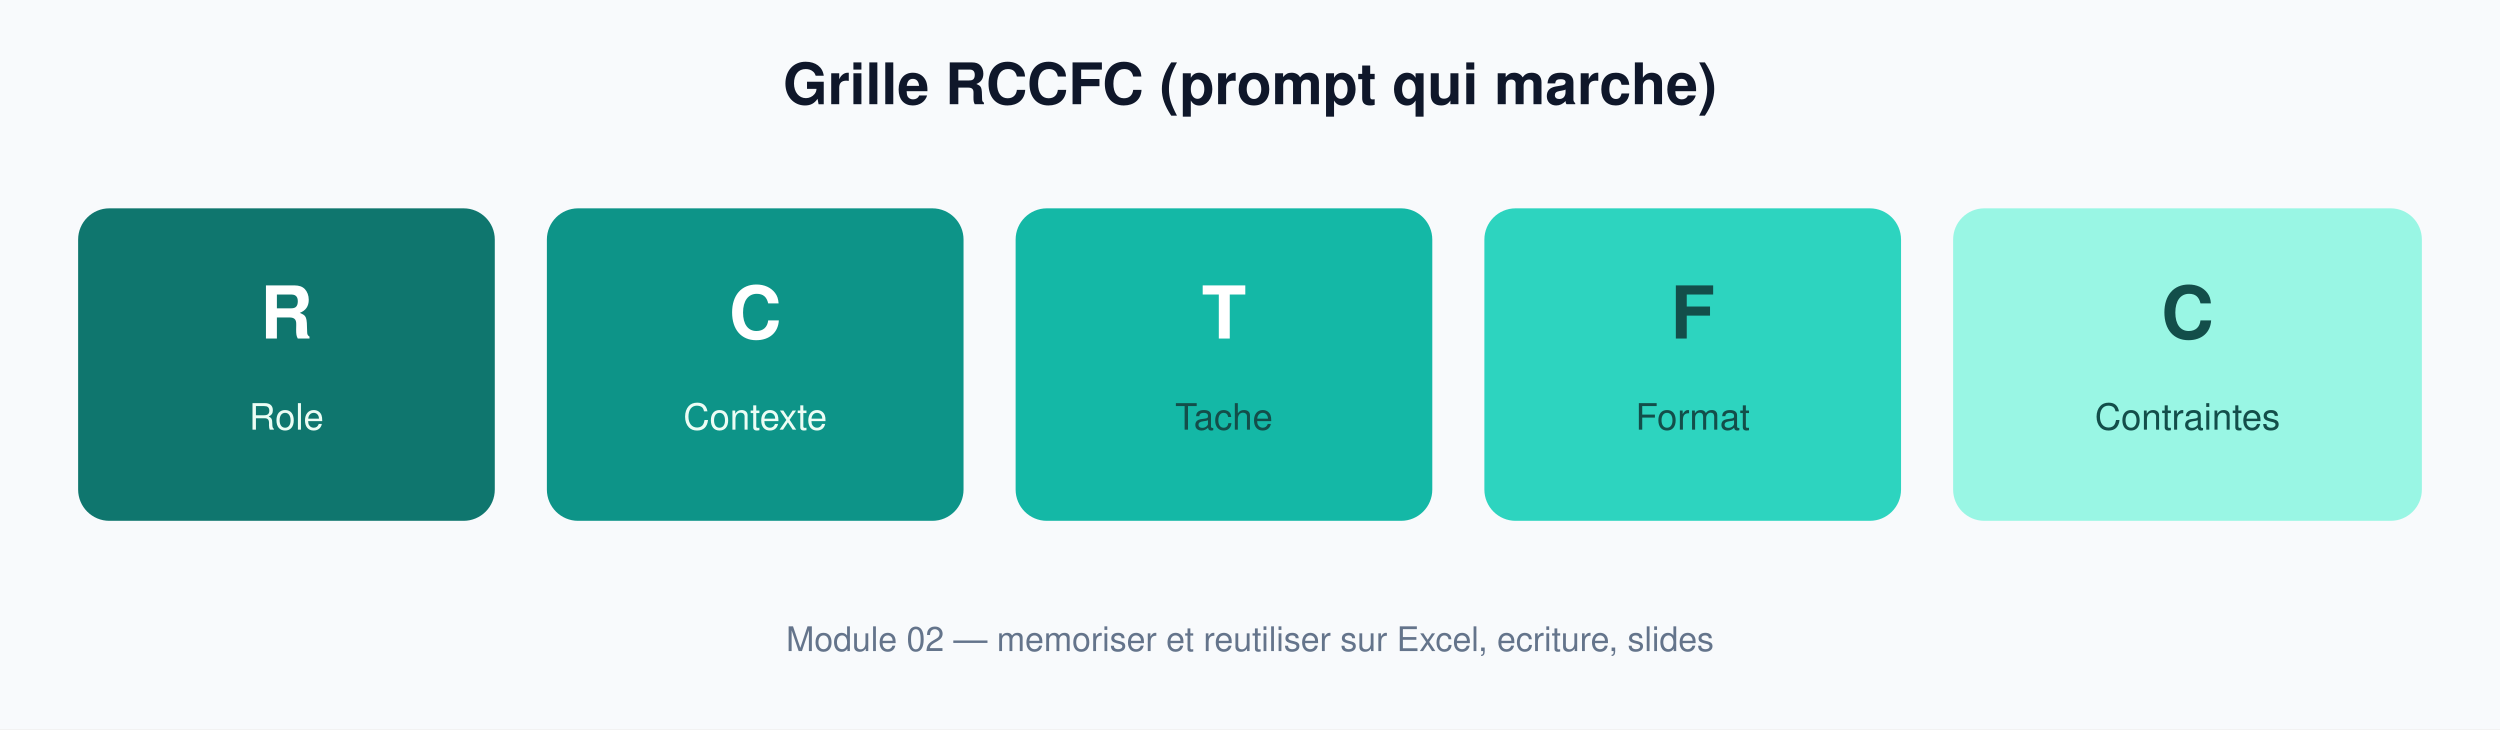
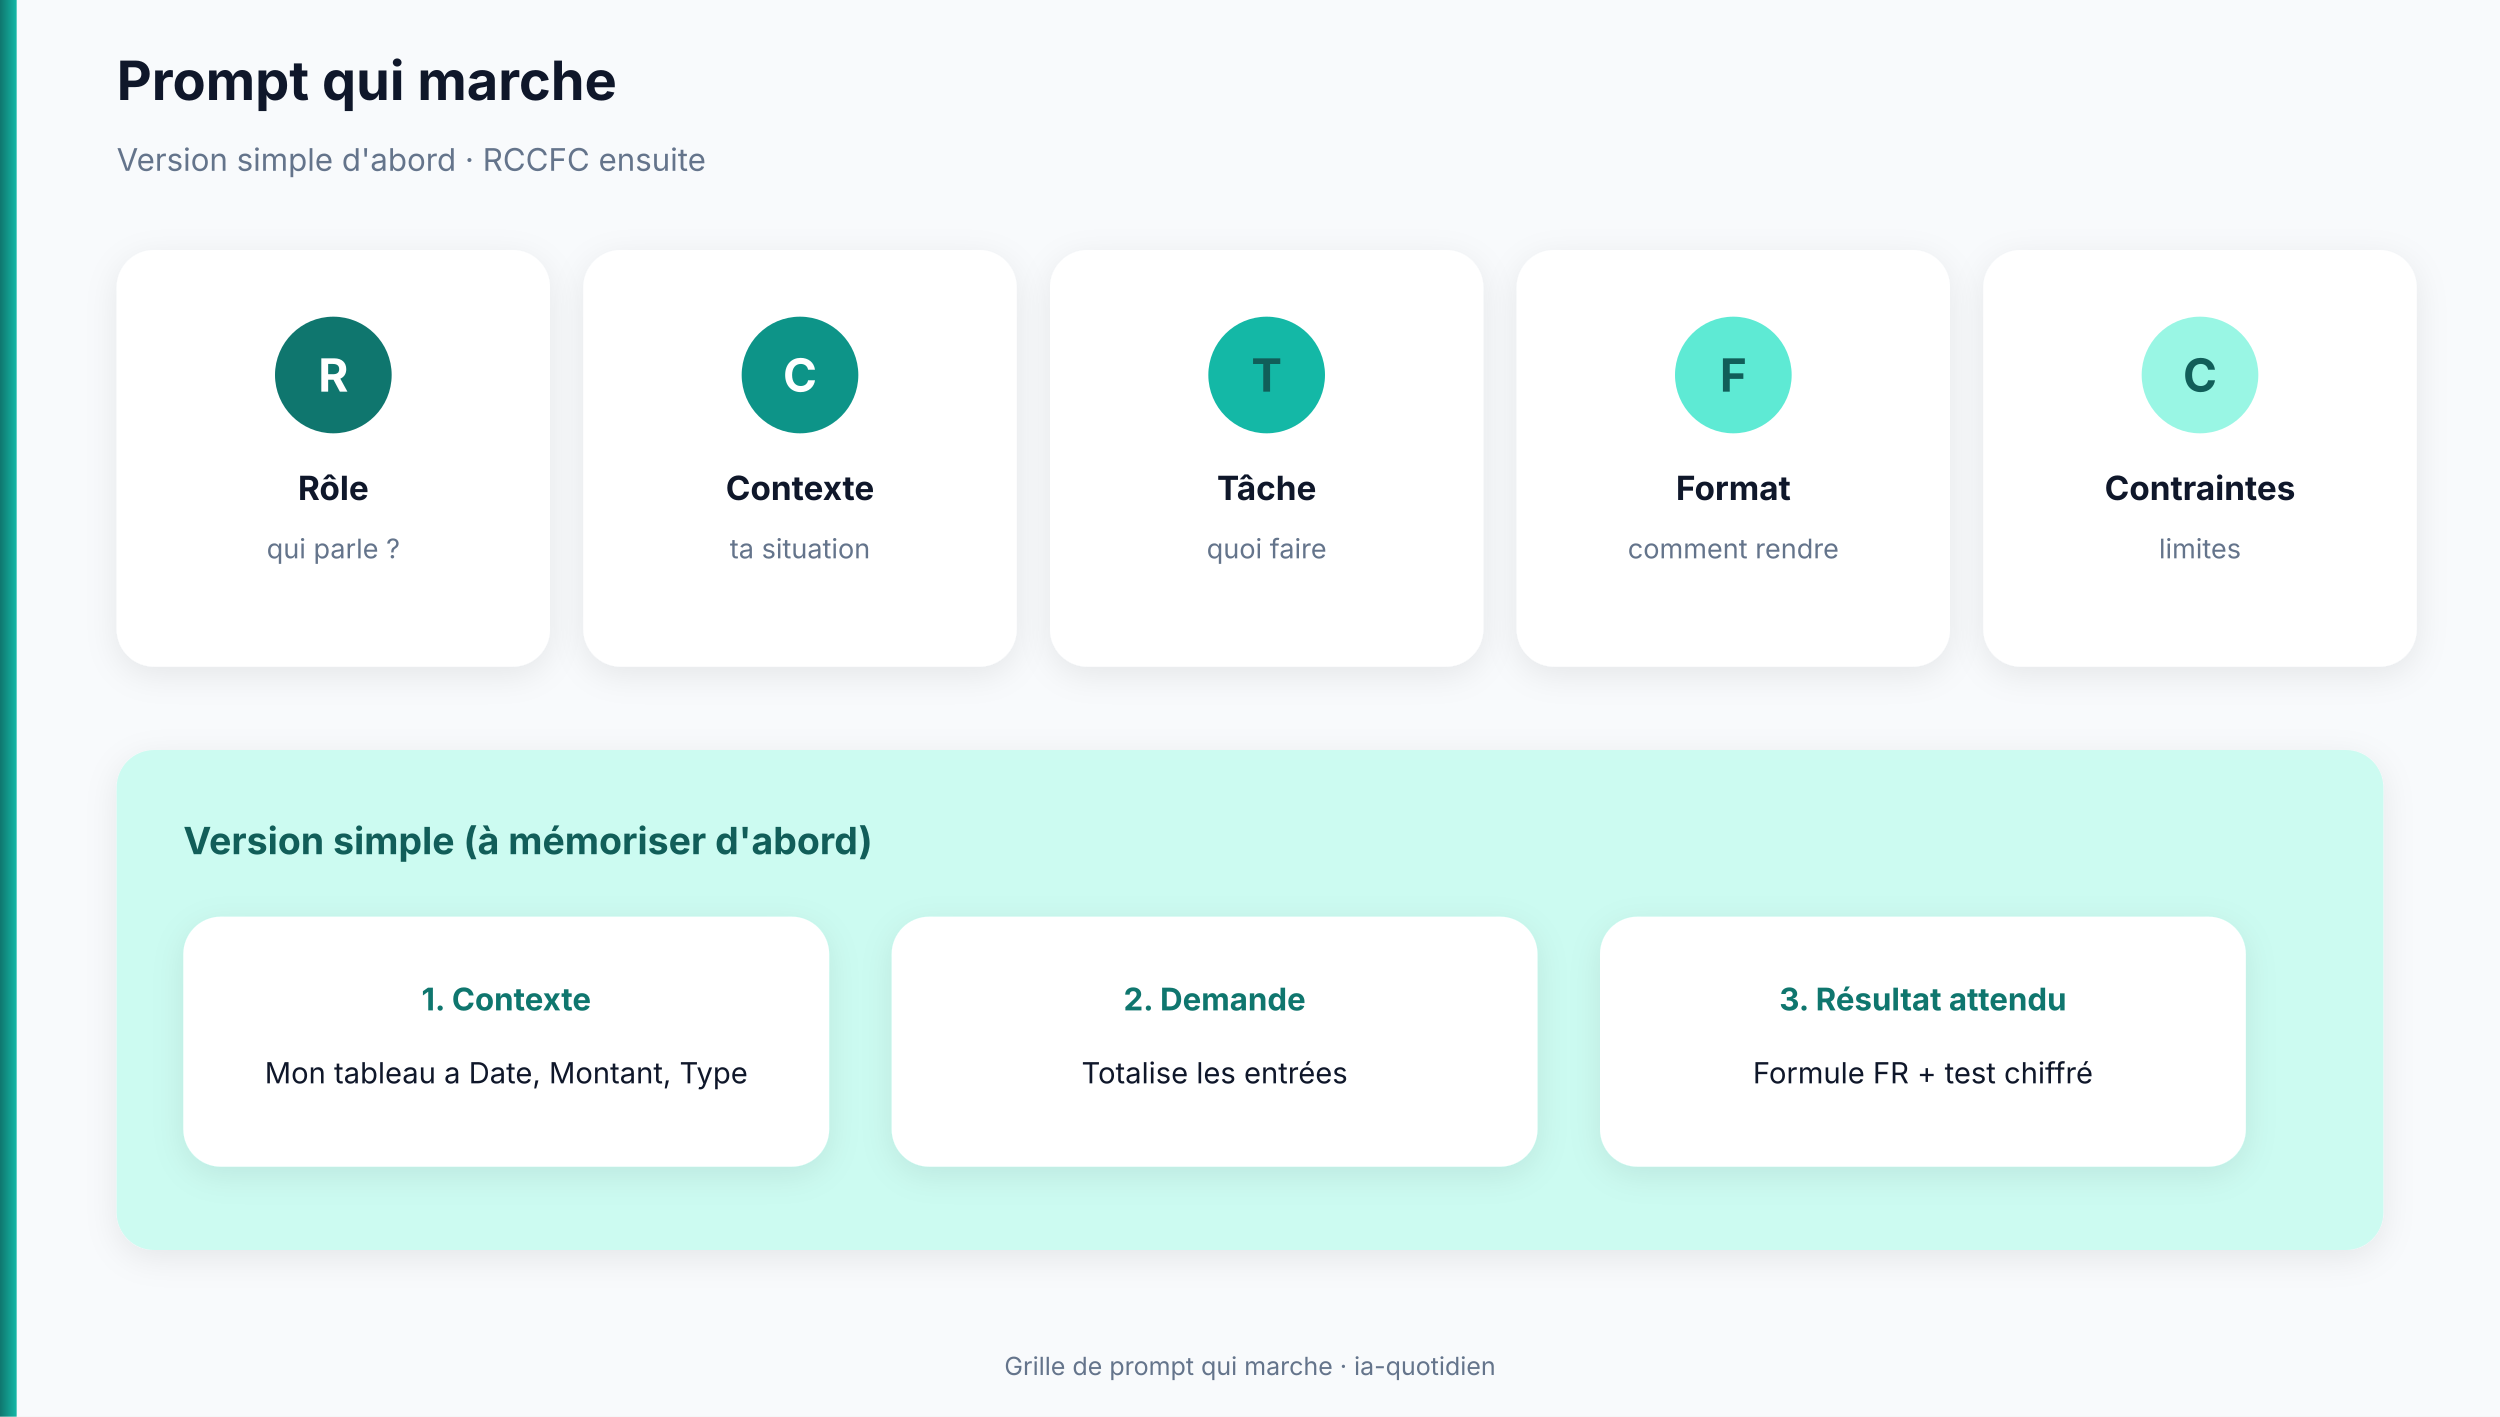
- <svg xmlns="http://www.w3.org/2000/svg" role="img" width="960" height="280" viewBox="0 0 960 280">
-   <rect width="960" height="280" fill="#F8FAFC" />
-   <text x="480" y="40" text-anchor="middle" font-family="Helvetica, Arial, sans-serif" font-size="22" font-weight="700" fill="#0F172A">Grille RCCFC (prompt qui marche)</text>
-   <g font-family="Helvetica, Arial, sans-serif">
-     <rect x="30" y="80" width="160" height="120" rx="12" fill="#0F766E" />
-     <text x="110" y="130" text-anchor="middle" font-size="28" font-weight="700" fill="#FFF">R</text>
-     <text x="110" y="165" text-anchor="middle" font-size="14" fill="#ECFDF5">Role</text>
-     <rect x="210" y="80" width="160" height="120" rx="12" fill="#0D9488" />
-     <text x="290" y="130" text-anchor="middle" font-size="28" font-weight="700" fill="#FFF">C</text>
-     <text x="290" y="165" text-anchor="middle" font-size="14" fill="#ECFDF5">Contexte</text>
-     <rect x="390" y="80" width="160" height="120" rx="12" fill="#14B8A6" />
-     <text x="470" y="130" text-anchor="middle" font-size="28" font-weight="700" fill="#FFF">T</text>
-     <text x="470" y="165" text-anchor="middle" font-size="14" fill="#134E4A">Tache</text>
-     <rect x="570" y="80" width="160" height="120" rx="12" fill="#2DD4BF" />
-     <text x="650" y="130" text-anchor="middle" font-size="28" font-weight="700" fill="#134E4A">F</text>
-     <text x="650" y="165" text-anchor="middle" font-size="14" fill="#134E4A">Format</text>
-     <rect x="750" y="80" width="180" height="120" rx="12" fill="#99F6E4" />
-     <text x="840" y="130" text-anchor="middle" font-size="28" font-weight="700" fill="#134E4A">C</text>
-     <text x="840" y="165" text-anchor="middle" font-size="14" fill="#134E4A">Contraintes</text>
-   </g>
-   <text x="480" y="250" text-anchor="middle" font-family="Helvetica, Arial, sans-serif" font-size="13" fill="#64748B">Module 02 — memoriser et reutiliser sur Excel, ecriture, slides</text>
+ <svg xmlns="http://www.w3.org/2000/svg" width="1200" height="680" viewBox="0 0 1200 680" role="img" aria-labelledby="t d">
+   <defs>
+     <filter id="s" x="-20%" y="-20%" width="140%" height="140%">
+       <feDropShadow dx="0" dy="4" stdDeviation="8" flood-color="#0F172A" flood-opacity="0.08" />
+     </filter>
+     <filter id="s2" x="-10%" y="-10%" width="130%" height="130%">
+       <feDropShadow dx="0" dy="2" stdDeviation="4" flood-color="#0F172A" flood-opacity="0.06" />
+     </filter>
+     <linearGradient id="gHead" x1="0" y1="0" x2="1" y2="0">
+       <stop offset="0%" stop-color="#0F766E" />
+       <stop offset="100%" stop-color="#14B8A6" />
+     </linearGradient>
+     <linearGradient id="gSoft" x1="0" y1="0" x2="0" y2="1">
+       <stop offset="0%" stop-color="#F0FDFA" />
+       <stop offset="100%" stop-color="#F8FAFC" />
+     </linearGradient>
+     <marker id="arr" markerWidth="10" markerHeight="10" refX="8" refY="3" orient="auto">
+       <path d="M0,0 L8,3 L0,6 Z" fill="#94A3B8" />
+     </marker>
+     <marker id="arrT" markerWidth="10" markerHeight="10" refX="8" refY="3" orient="auto">
+       <path d="M0,0 L8,3 L0,6 Z" fill="#0F766E" />
+     </marker>
+   </defs>
+   <rect width="1200" height="680" fill="#F8FAFC" />
+   <rect x="0" y="0" width="8" height="680" fill="url(#gHead)" />
+   <text x="56" y="48" font-family="Inter, ui-sans-serif, system-ui, -apple-system, 'Segoe UI', sans-serif" font-size="26" font-weight="700" fill="#0F172A">Prompt qui marche</text>
+   <text x="56" y="82" font-family="Inter, ui-sans-serif, system-ui, -apple-system, 'Segoe UI', sans-serif" font-size="15" fill="#64748B">Version simple d'abord · RCCFC ensuite</text>
+   <rect x="56" y="120" width="208" height="200" rx="18" fill="#FFFFFF" filter="url(#s)" />
+   <circle cx="160" cy="180" r="28" fill="#0F766E" />
+   <text x="160" y="188" text-anchor="middle" font-family="Inter, ui-sans-serif, system-ui, -apple-system, 'Segoe UI', sans-serif" font-size="22" font-weight="700" fill="#fff">R</text>
+   <text x="160" y="240" text-anchor="middle" font-family="Inter, ui-sans-serif, system-ui, -apple-system, 'Segoe UI', sans-serif" font-size="16" font-weight="700" fill="#0F172A">Rôle</text>
+   <text x="160" y="268" text-anchor="middle" font-family="Inter, ui-sans-serif, system-ui, -apple-system, 'Segoe UI', sans-serif" font-size="13" fill="#64748B">qui parle ?</text>
+   <rect x="280" y="120" width="208" height="200" rx="18" fill="#FFFFFF" filter="url(#s)" />
+   <circle cx="384" cy="180" r="28" fill="#0D9488" />
+   <text x="384" y="188" text-anchor="middle" font-family="Inter, ui-sans-serif, system-ui, -apple-system, 'Segoe UI', sans-serif" font-size="22" font-weight="700" fill="#fff">C</text>
+   <text x="384" y="240" text-anchor="middle" font-family="Inter, ui-sans-serif, system-ui, -apple-system, 'Segoe UI', sans-serif" font-size="16" font-weight="700" fill="#0F172A">Contexte</text>
+   <text x="384" y="268" text-anchor="middle" font-family="Inter, ui-sans-serif, system-ui, -apple-system, 'Segoe UI', sans-serif" font-size="13" fill="#64748B">ta situation</text>
+   <rect x="504" y="120" width="208" height="200" rx="18" fill="#FFFFFF" filter="url(#s)" />
+   <circle cx="608" cy="180" r="28" fill="#14B8A6" />
+   <text x="608" y="188" text-anchor="middle" font-family="Inter, ui-sans-serif, system-ui, -apple-system, 'Segoe UI', sans-serif" font-size="22" font-weight="700" fill="#115E59">T</text>
+   <text x="608" y="240" text-anchor="middle" font-family="Inter, ui-sans-serif, system-ui, -apple-system, 'Segoe UI', sans-serif" font-size="16" font-weight="700" fill="#0F172A">Tâche</text>
+   <text x="608" y="268" text-anchor="middle" font-family="Inter, ui-sans-serif, system-ui, -apple-system, 'Segoe UI', sans-serif" font-size="13" fill="#64748B">quoi faire</text>
+   <rect x="728" y="120" width="208" height="200" rx="18" fill="#FFFFFF" filter="url(#s)" />
+   <circle cx="832" cy="180" r="28" fill="#5EEAD4" />
+   <text x="832" y="188" text-anchor="middle" font-family="Inter, ui-sans-serif, system-ui, -apple-system, 'Segoe UI', sans-serif" font-size="22" font-weight="700" fill="#115E59">F</text>
+   <text x="832" y="240" text-anchor="middle" font-family="Inter, ui-sans-serif, system-ui, -apple-system, 'Segoe UI', sans-serif" font-size="16" font-weight="700" fill="#0F172A">Format</text>
+   <text x="832" y="268" text-anchor="middle" font-family="Inter, ui-sans-serif, system-ui, -apple-system, 'Segoe UI', sans-serif" font-size="13" fill="#64748B">comment rendre</text>
+   <rect x="952" y="120" width="208" height="200" rx="18" fill="#FFFFFF" filter="url(#s)" />
+   <circle cx="1056" cy="180" r="28" fill="#99F6E4" />
+   <text x="1056" y="188" text-anchor="middle" font-family="Inter, ui-sans-serif, system-ui, -apple-system, 'Segoe UI', sans-serif" font-size="22" font-weight="700" fill="#115E59">C</text>
+   <text x="1056" y="240" text-anchor="middle" font-family="Inter, ui-sans-serif, system-ui, -apple-system, 'Segoe UI', sans-serif" font-size="16" font-weight="700" fill="#0F172A">Contraintes</text>
+   <text x="1056" y="268" text-anchor="middle" font-family="Inter, ui-sans-serif, system-ui, -apple-system, 'Segoe UI', sans-serif" font-size="13" fill="#64748B">limites</text>
+   <rect x="56" y="360" width="1088" height="240" rx="18" fill="#CCFBF1" filter="url(#s)" />
+   <text x="88" y="410" font-family="Inter, ui-sans-serif, system-ui, -apple-system, 'Segoe UI', sans-serif" font-size="18" font-weight="700" fill="#115E59">Version simple (à mémoriser d'abord)</text>
+   <rect x="88" y="440" width="310" height="120" rx="18" fill="#FFFFFF" filter="url(#s)" />
+   <text x="243" y="485" text-anchor="middle" font-family="Inter, ui-sans-serif, system-ui, -apple-system, 'Segoe UI', sans-serif" font-size="15" font-weight="700" fill="#0F766E">1. Contexte</text>
+   <text x="243" y="520" text-anchor="middle" font-family="Inter, ui-sans-serif, system-ui, -apple-system, 'Segoe UI', sans-serif" font-size="14" fill="#0F172A">Mon tableau a Date, Montant, Type</text>
+   <rect x="428" y="440" width="310" height="120" rx="18" fill="#FFFFFF" filter="url(#s)" />
+   <text x="583" y="485" text-anchor="middle" font-family="Inter, ui-sans-serif, system-ui, -apple-system, 'Segoe UI', sans-serif" font-size="15" font-weight="700" fill="#0F766E">2. Demande</text>
+   <text x="583" y="520" text-anchor="middle" font-family="Inter, ui-sans-serif, system-ui, -apple-system, 'Segoe UI', sans-serif" font-size="14" fill="#0F172A">Totalise les entrées</text>
+   <rect x="768" y="440" width="310" height="120" rx="18" fill="#FFFFFF" filter="url(#s)" />
+   <text x="923" y="485" text-anchor="middle" font-family="Inter, ui-sans-serif, system-ui, -apple-system, 'Segoe UI', sans-serif" font-size="15" font-weight="700" fill="#0F766E">3. Résultat attendu</text>
+   <text x="923" y="520" text-anchor="middle" font-family="Inter, ui-sans-serif, system-ui, -apple-system, 'Segoe UI', sans-serif" font-size="14" fill="#0F172A">Formule FR + test chiffré</text>
+   <text x="600" y="660" text-anchor="middle" font-family="Inter, ui-sans-serif, system-ui, -apple-system, 'Segoe UI', sans-serif" font-size="12" fill="#64748B">Grille de prompt qui marche · ia-quotidien</text>
</svg>
